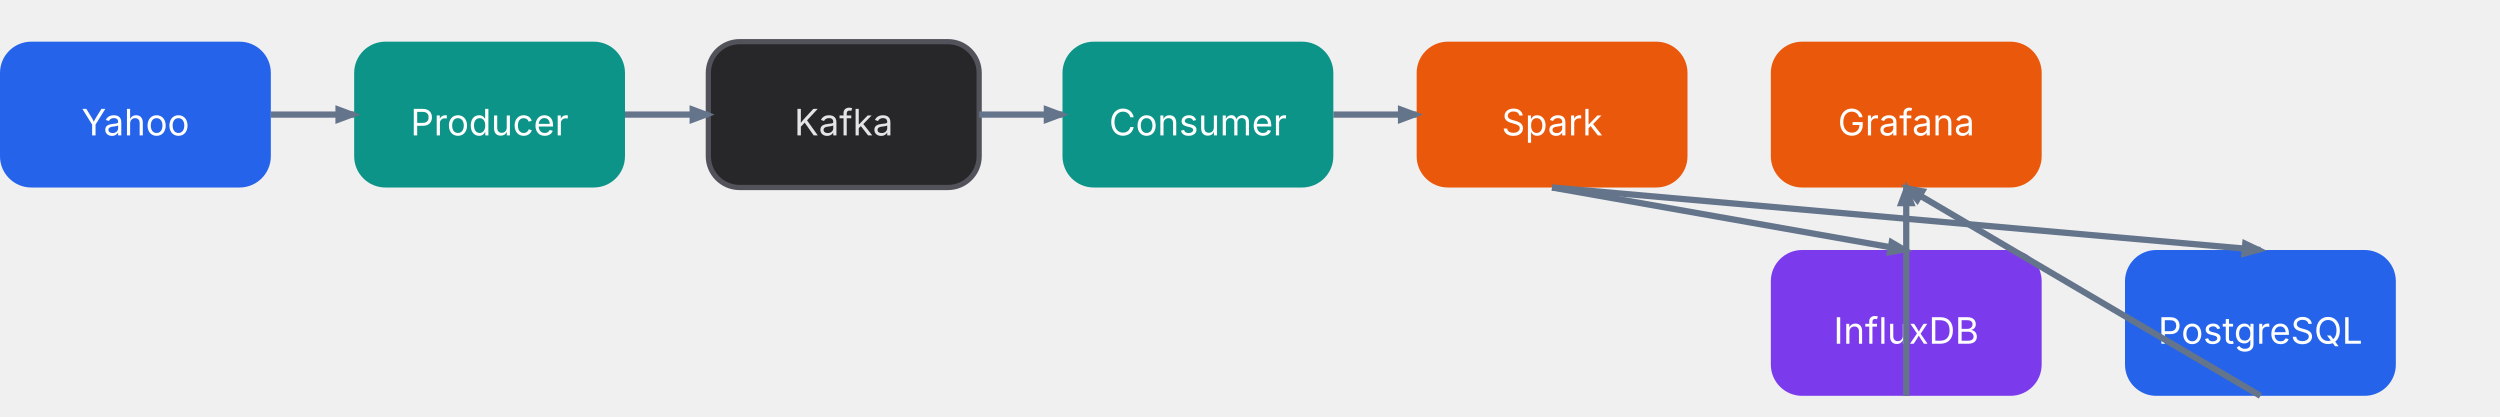
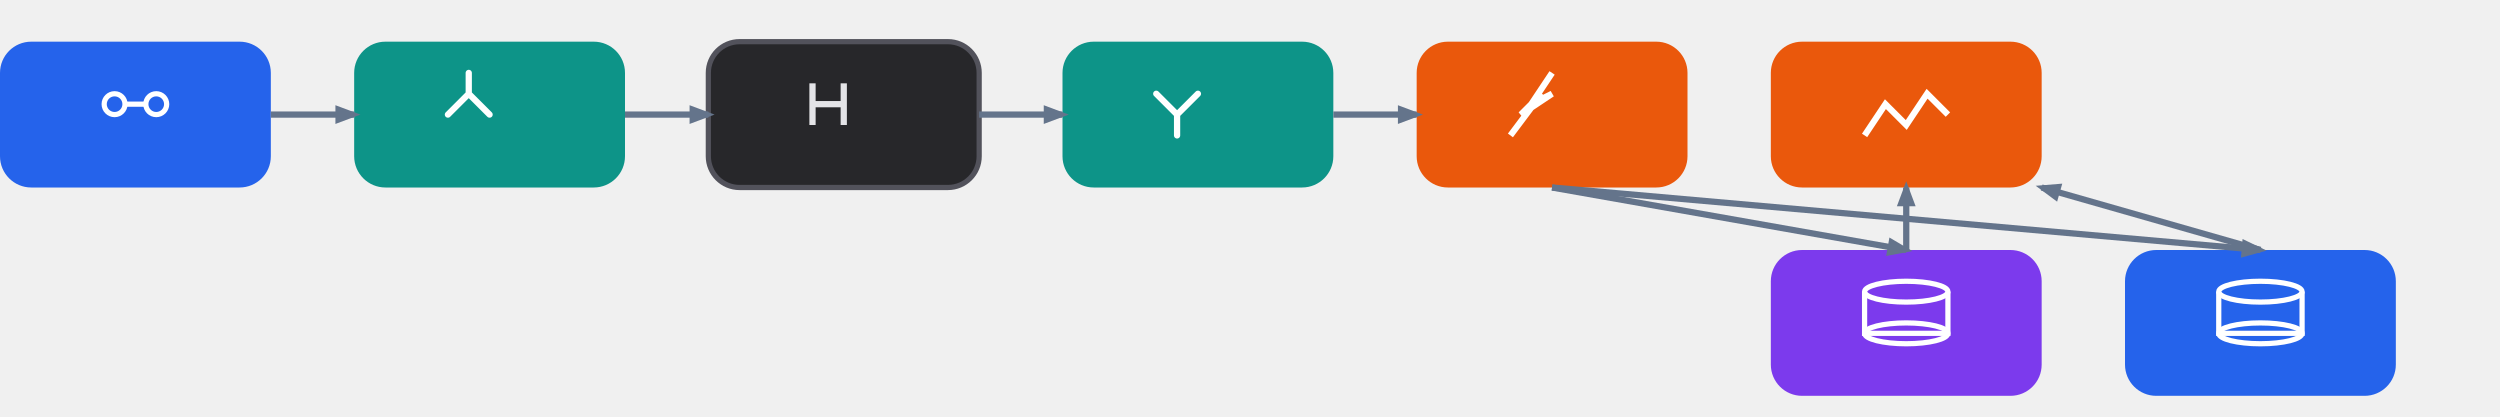
<svg xmlns="http://www.w3.org/2000/svg" viewBox="0 0 480 80" font-family="system-ui, -apple-system, sans-serif">
  <defs>
    <marker id="a" markerWidth="4" markerHeight="3" refX="3" refY="1.5" orient="auto">
      <path d="M0 0 L4 1.5 L0 3 Z" fill="#64748b" />
    </marker>
  </defs>
  <rect x="0" y="8" width="52" height="28" rx="6" fill="#2563eb" />
-   <text x="26" y="26" font-size="7" fill="white" text-anchor="middle">Yahoo</text>
+   <g transform="translate(16, 12)">
+     <circle cx="6" cy="8" r="2" fill="none" stroke="white" stroke-width="1" />
+     <circle cx="14" cy="8" r="2" fill="none" stroke="white" stroke-width="1" />
+     <path d="M8 8 L12 8" stroke="white" stroke-width="1" />
+   </g>
  <rect x="68" y="8" width="52" height="28" rx="6" fill="#0d9488" />
-   <text x="94" y="26" font-size="7" fill="white" text-anchor="middle">Producer</text>
+   <g transform="translate(84, 12)">
+     <path d="M2 10 L6 6 L10 10 M6 6 L6 2" fill="none" stroke="white" stroke-width="1.2" stroke-linecap="round" />
+   </g>
  <rect x="136" y="8" width="52" height="28" rx="6" fill="#27272a" stroke="#52525b" stroke-width="1" />
-   <text x="162" y="26" font-size="7" fill="#e4e4e7" text-anchor="middle">Kafka</text>
+   <g transform="translate(152, 12)">
+     <path d="M4 4 L4 12 M10 4 L10 12 M4 8 L10 8" stroke="#e4e4e7" stroke-width="1.2" />
+   </g>
  <rect x="204" y="8" width="52" height="28" rx="6" fill="#0d9488" />
-   <text x="230" y="26" font-size="7" fill="white" text-anchor="middle">Consumer</text>
+   <g transform="translate(220, 12)">
+     <path d="M2 6 L6 10 L10 6 M6 10 L6 14" fill="none" stroke="white" stroke-width="1.2" stroke-linecap="round" />
+   </g>
  <rect x="272" y="8" width="52" height="28" rx="6" fill="#ea580c" />
-   <text x="298" y="26" font-size="7" fill="white" text-anchor="middle">Spark</text>
+   <g transform="translate(288, 12)">
+     <path d="M10 2 L6 8 L10 6 L4 10 L8 6 L2 14" fill="none" stroke="white" stroke-width="1.2" />
+   </g>
  <rect x="340" y="48" width="52" height="28" rx="6" fill="#7c3aed" />
-   <text x="366" y="66" font-size="7" fill="white" text-anchor="middle">InfluxDB</text>
+   <g transform="translate(356, 52)">
+     <ellipse cx="10" cy="4" rx="8" ry="2" fill="none" stroke="white" stroke-width="1" />
+     <path d="M2 4 L2 12 L18 12 L18 4" fill="none" stroke="white" stroke-width="1" />
+     <ellipse cx="10" cy="12" rx="8" ry="2" fill="none" stroke="white" stroke-width="1" />
+   </g>
  <rect x="408" y="48" width="52" height="28" rx="6" fill="#2563eb" />
-   <text x="434" y="66" font-size="7" fill="white" text-anchor="middle">PostgreSQL</text>
+   <g transform="translate(424, 52)">
+     <ellipse cx="10" cy="4" rx="8" ry="2" fill="none" stroke="white" stroke-width="1" />
+     <path d="M2 4 L2 12 L18 12 L18 4" fill="none" stroke="white" stroke-width="1" />
+     <ellipse cx="10" cy="12" rx="8" ry="2" fill="none" stroke="white" stroke-width="1" />
+   </g>
  <rect x="340" y="8" width="52" height="28" rx="6" fill="#ea580c" />
-   <text x="366" y="26" font-size="7" fill="white" text-anchor="middle">Grafana</text>
+   <g transform="translate(356, 12)">
+     <path d="M2 14 L6 8 L10 12 L14 6 L18 10" fill="none" stroke="white" stroke-width="1.2" />
+   </g>
  <path d="M52 22 L68 22" stroke="#64748b" stroke-width="1.2" fill="none" marker-end="url(#a)" />
  <path d="M120 22 L136 22" stroke="#64748b" stroke-width="1.2" fill="none" marker-end="url(#a)" />
  <path d="M188 22 L204 22" stroke="#64748b" stroke-width="1.2" fill="none" marker-end="url(#a)" />
  <path d="M256 22 L272 22" stroke="#64748b" stroke-width="1.2" fill="none" marker-end="url(#a)" />
  <path d="M298 36 L366 48" stroke="#64748b" stroke-width="1.2" fill="none" marker-end="url(#a)" />
  <path d="M298 36 L434 48" stroke="#64748b" stroke-width="1.2" fill="none" marker-end="url(#a)" />
-   <path d="M366 76 L366 36" stroke="#64748b" stroke-width="1.2" fill="none" marker-end="url(#a)" />
-   <path d="M434 76 L366 36" stroke="#64748b" stroke-width="1.2" fill="none" marker-end="url(#a)" />
+   <path d="M366 48 L366 36" stroke="#64748b" stroke-width="1.2" fill="none" marker-end="url(#a)" />
+   <path d="M434 48 L392 36" stroke="#64748b" stroke-width="1.2" fill="none" marker-end="url(#a)" />
</svg>
